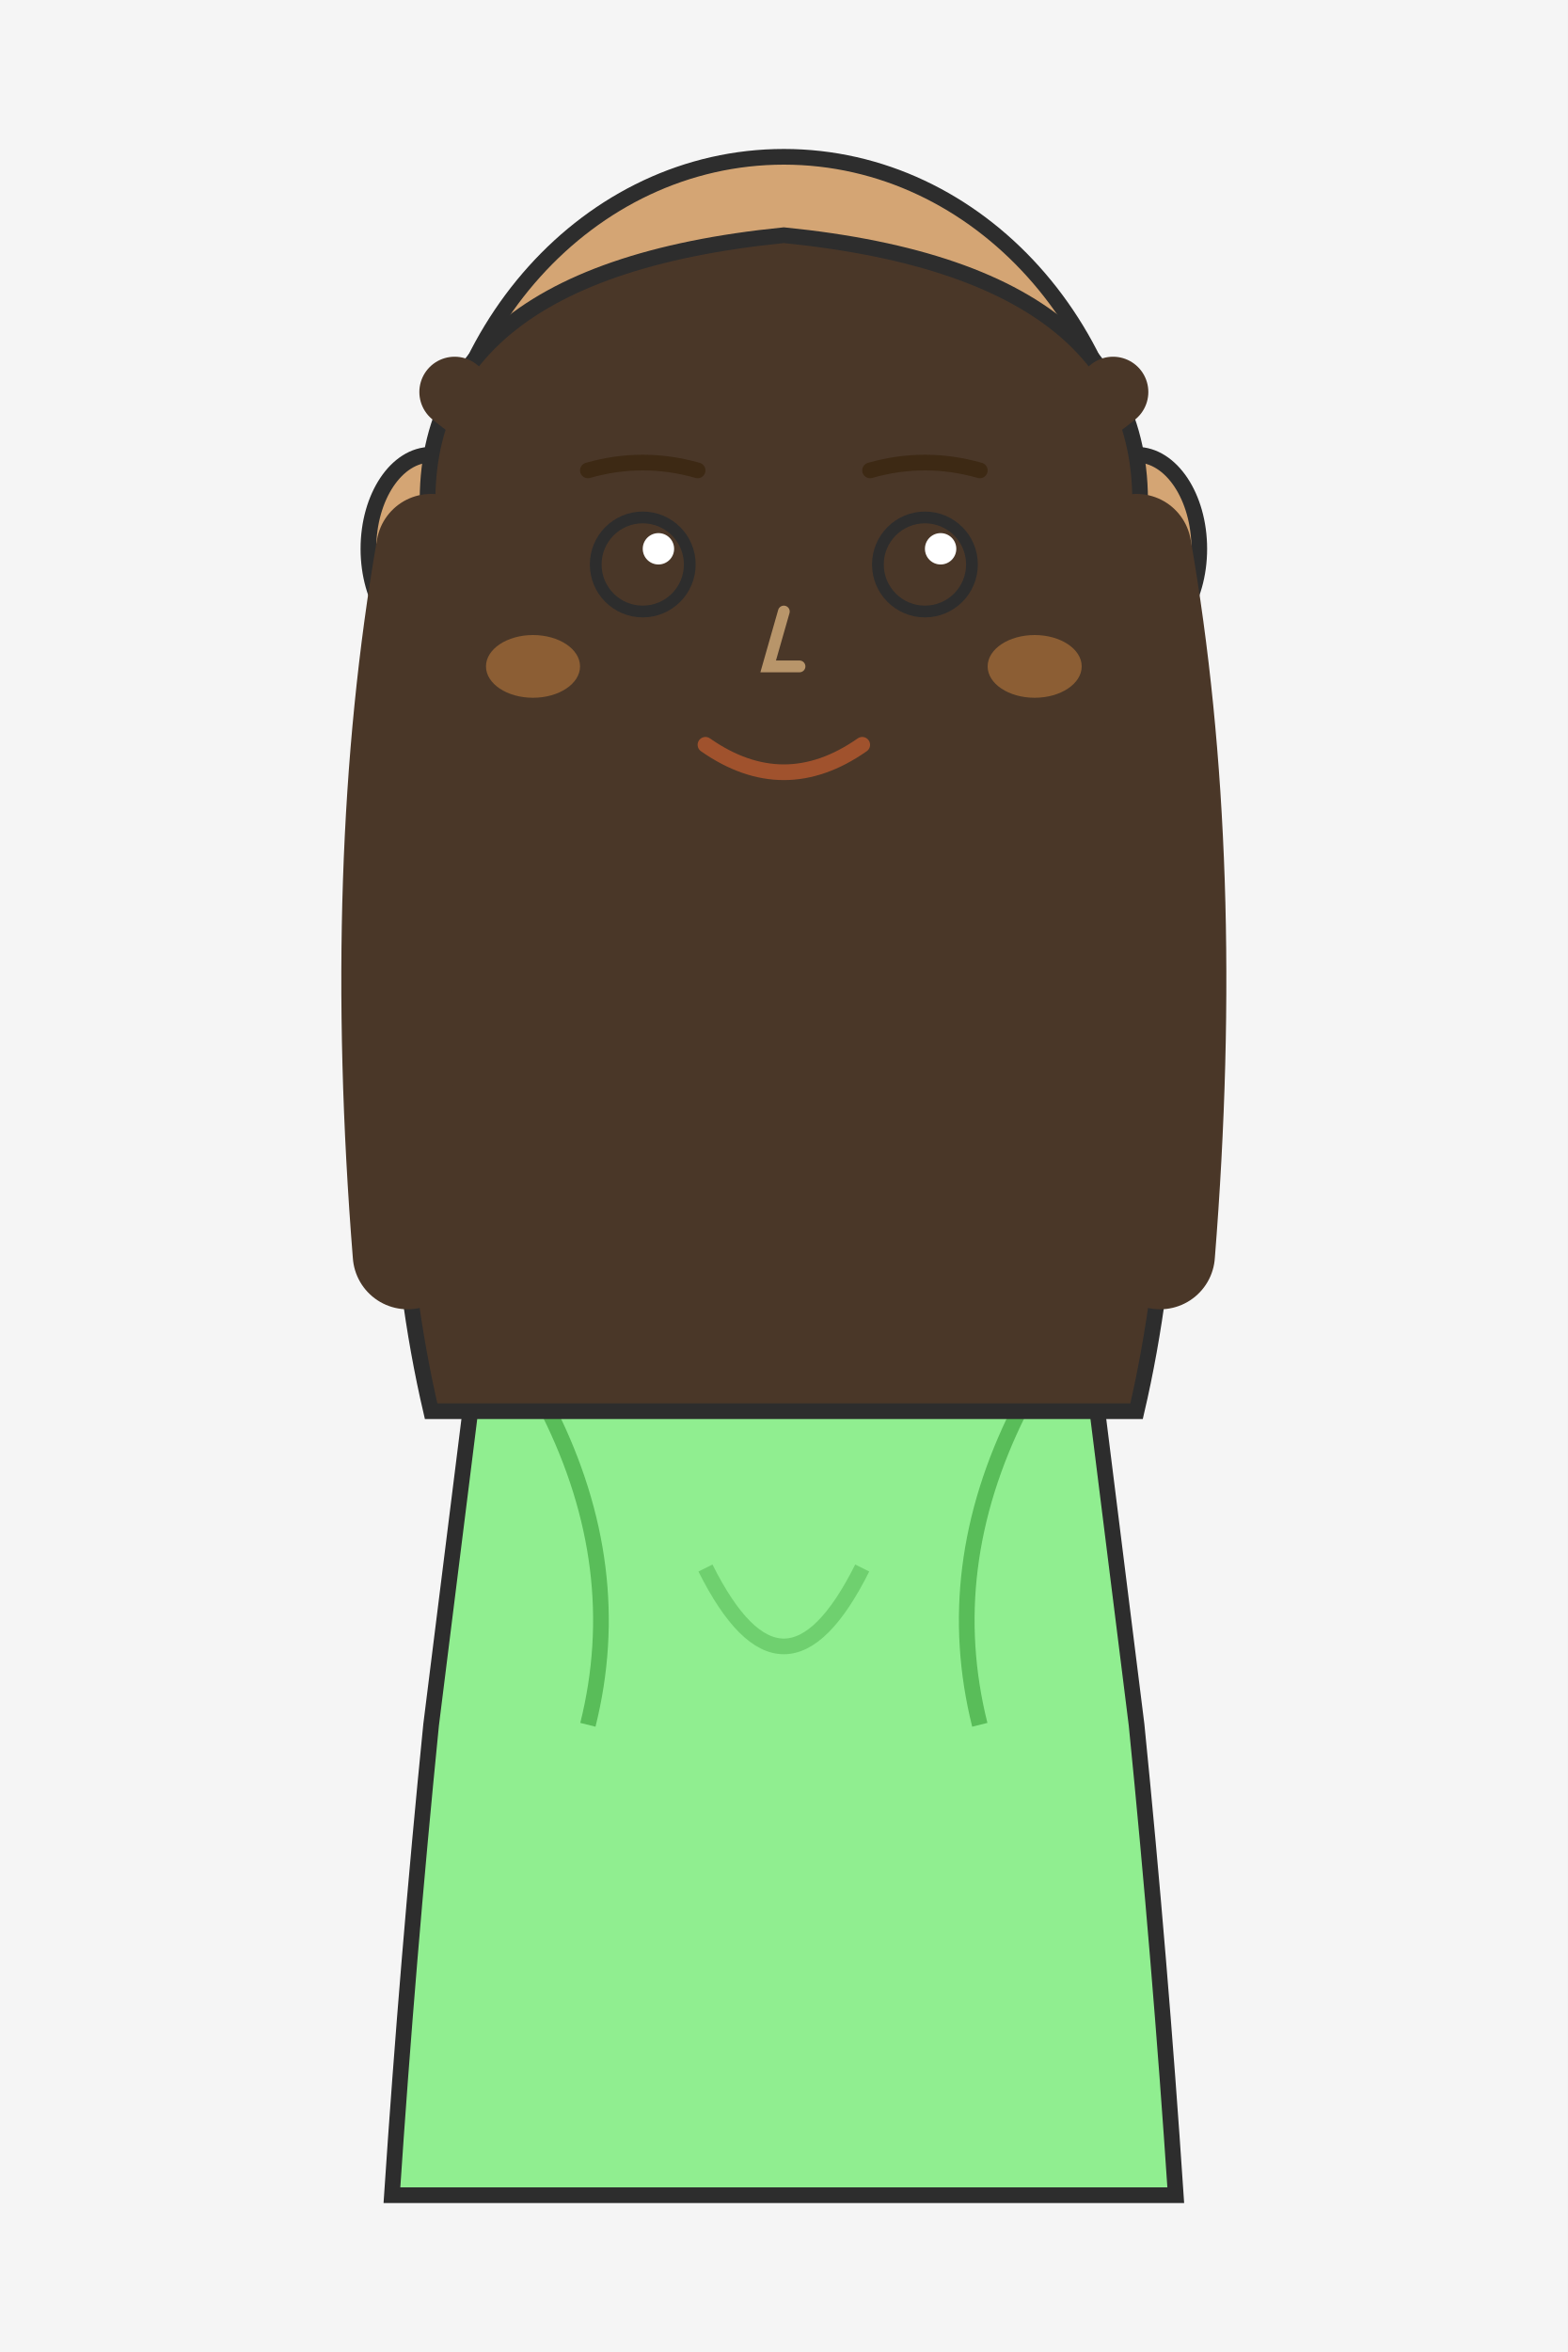
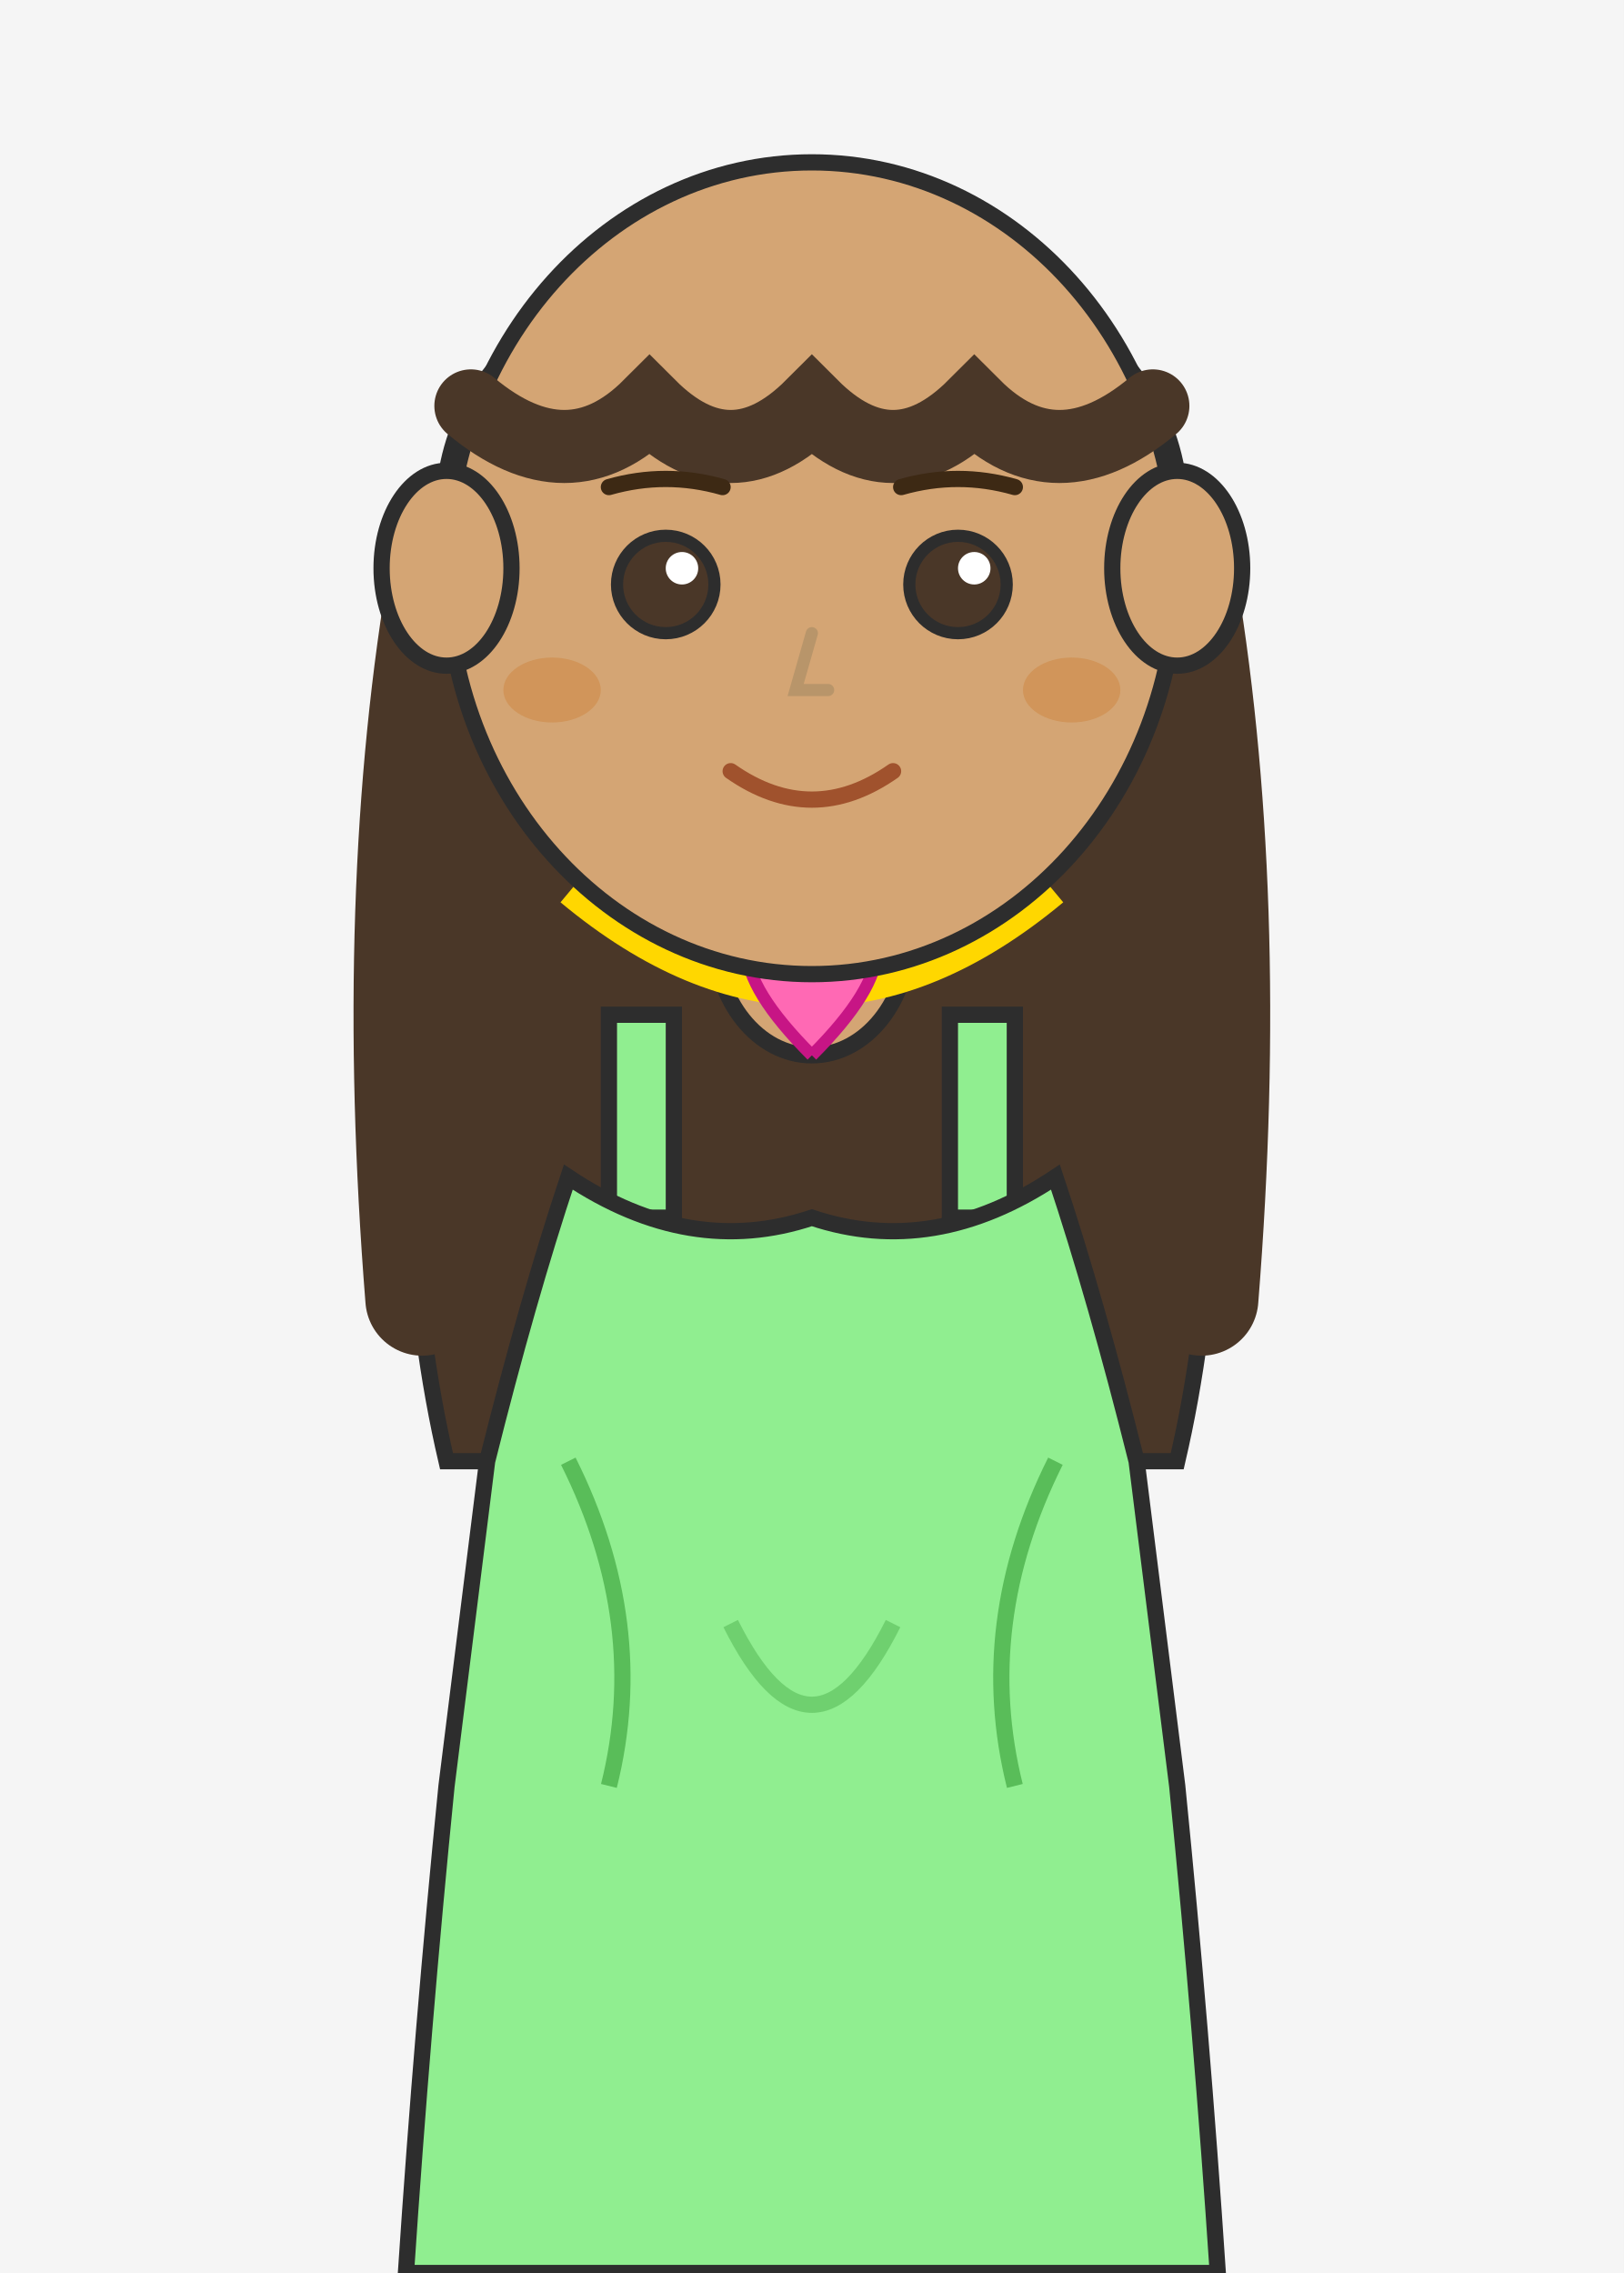
- <svg xmlns="http://www.w3.org/2000/svg" viewBox="0 0 200 300">
-   <rect width="200" height="300" fill="#f5f5f5" />
-   <ellipse cx="100" cy="115" rx="12" ry="15" fill="#C49A6C" stroke="#2d2d2d" stroke-width="2" />
-   <circle cx="100" cy="110" r="5" fill="none" id="neckPoint" />
+ <svg xmlns="http://www.w3.org/2000/svg" viewBox="0 0 200 280">
+   <rect width="200" height="280" fill="#f5f5f5" />
+   <path d="M 55 70 Q 50 35 100 30 Q 150 35 145 70 L 148 110 Q 152 150 145 180 L 55 180 Q 48 150 52 110 Z" fill="#4A3728" stroke="#2d2d2d" stroke-width="2" />
+   <path d="M 55 70 Q 48 110 52 160" fill="none" stroke="#4A3728" stroke-width="14" stroke-linecap="round" />
+   <path d="M 145 70 Q 152 110 148 160" fill="none" stroke="#4A3728" stroke-width="14" stroke-linecap="round" />
  <rect x="75" y="125" width="8" height="25" fill="#90EE90" stroke="#2d2d2d" stroke-width="2" />
  <rect x="117" y="125" width="8" height="25" fill="#90EE90" stroke="#2d2d2d" stroke-width="2" />
  <path d="M 70 145             Q 65 160 60 180            L 55 220            Q 52 250 50 280            L 150 280            Q 148 250 145 220            L 140 180            Q 135 160 130 145            Q 115 155 100 150            Q 85 155 70 145 Z" fill="#90EE90" stroke="#2d2d2d" stroke-width="2" />
  <path d="M 70 180 Q 80 200 75 220" fill="none" stroke="#228B22" stroke-width="2" opacity="0.5" />
  <path d="M 130 180 Q 120 200 125 220" fill="none" stroke="#228B22" stroke-width="2" opacity="0.5" />
  <path d="M 90 200 Q 100 220 110 200" fill="none" stroke="#228B22" stroke-width="2" opacity="0.3" />
+   <ellipse cx="100" cy="115" rx="12" ry="15" fill="#D4A574" stroke="#2d2d2d" stroke-width="2" />
+   <path id="chain-path" d="M70 110 Q100 135 130 110" fill="none" stroke="#FFD700" stroke-width="3" />
+   <g id="pendant-group" transform="translate(100, 122)">
+     <path d="M0 8 Q-8 0 -8 -5 Q-8 -10 0 -10 Q8 -10 8 -5 Q8 0 0 8" fill="#FF69B4" stroke="#C71585" stroke-width="1.5" />
+   </g>
+   <circle id="neck-center" cx="100" cy="110" r="3" fill="none" />
  <ellipse cx="100" cy="70" rx="45" ry="50" fill="#D4A574" stroke="#2d2d2d" stroke-width="2" />
  <ellipse cx="55" cy="70" rx="8" ry="12" fill="#D4A574" stroke="#2d2d2d" stroke-width="2" />
  <ellipse cx="145" cy="70" rx="8" ry="12" fill="#D4A574" stroke="#2d2d2d" stroke-width="2" />
-   <path d="M 55 70 Q 50 35 100 30 Q 150 35 145 70 L 148 110 Q 152 150 145 180 L 55 180 Q 48 150 52 110 Z" fill="#4A3728" stroke="#2d2d2d" stroke-width="2" />
  <path d="M 58 50 Q 70 60 80 50 Q 90 60 100 50 Q 110 60 120 50 Q 130 60 142 50" fill="none" stroke="#4A3728" stroke-width="9" stroke-linecap="round" />
-   <path d="M 55 70 Q 48 110 52 160" fill="none" stroke="#4A3728" stroke-width="14" stroke-linecap="round" />
-   <path d="M 145 70 Q 152 110 148 160" fill="none" stroke="#4A3728" stroke-width="14" stroke-linecap="round" />
  <path d="M 75 60 Q 82 58 89 60" fill="none" stroke="#3D2914" stroke-width="2" stroke-linecap="round" />
  <path d="M 111 60 Q 118 58 125 60" fill="none" stroke="#3D2914" stroke-width="2" stroke-linecap="round" />
  <circle cx="82" cy="72" r="6" fill="#4A3728" stroke="#2d2d2d" stroke-width="1.5" />
  <circle cx="118" cy="72" r="6" fill="#4A3728" stroke="#2d2d2d" stroke-width="1.5" />
  <circle cx="84" cy="70" r="2" fill="white" />
  <circle cx="120" cy="70" r="2" fill="white" />
  <ellipse cx="68" cy="85" rx="6" ry="4" fill="#CD853F" opacity="0.5" />
  <ellipse cx="132" cy="85" rx="6" ry="4" fill="#CD853F" opacity="0.5" />
  <path d="M 100 78 L 98 85 L 102 85" fill="none" stroke="#B8956A" stroke-width="1.5" stroke-linecap="round" />
  <path d="M 90 95 Q 100 102 110 95" fill="none" stroke="#A0522D" stroke-width="2" stroke-linecap="round" />
</svg>
